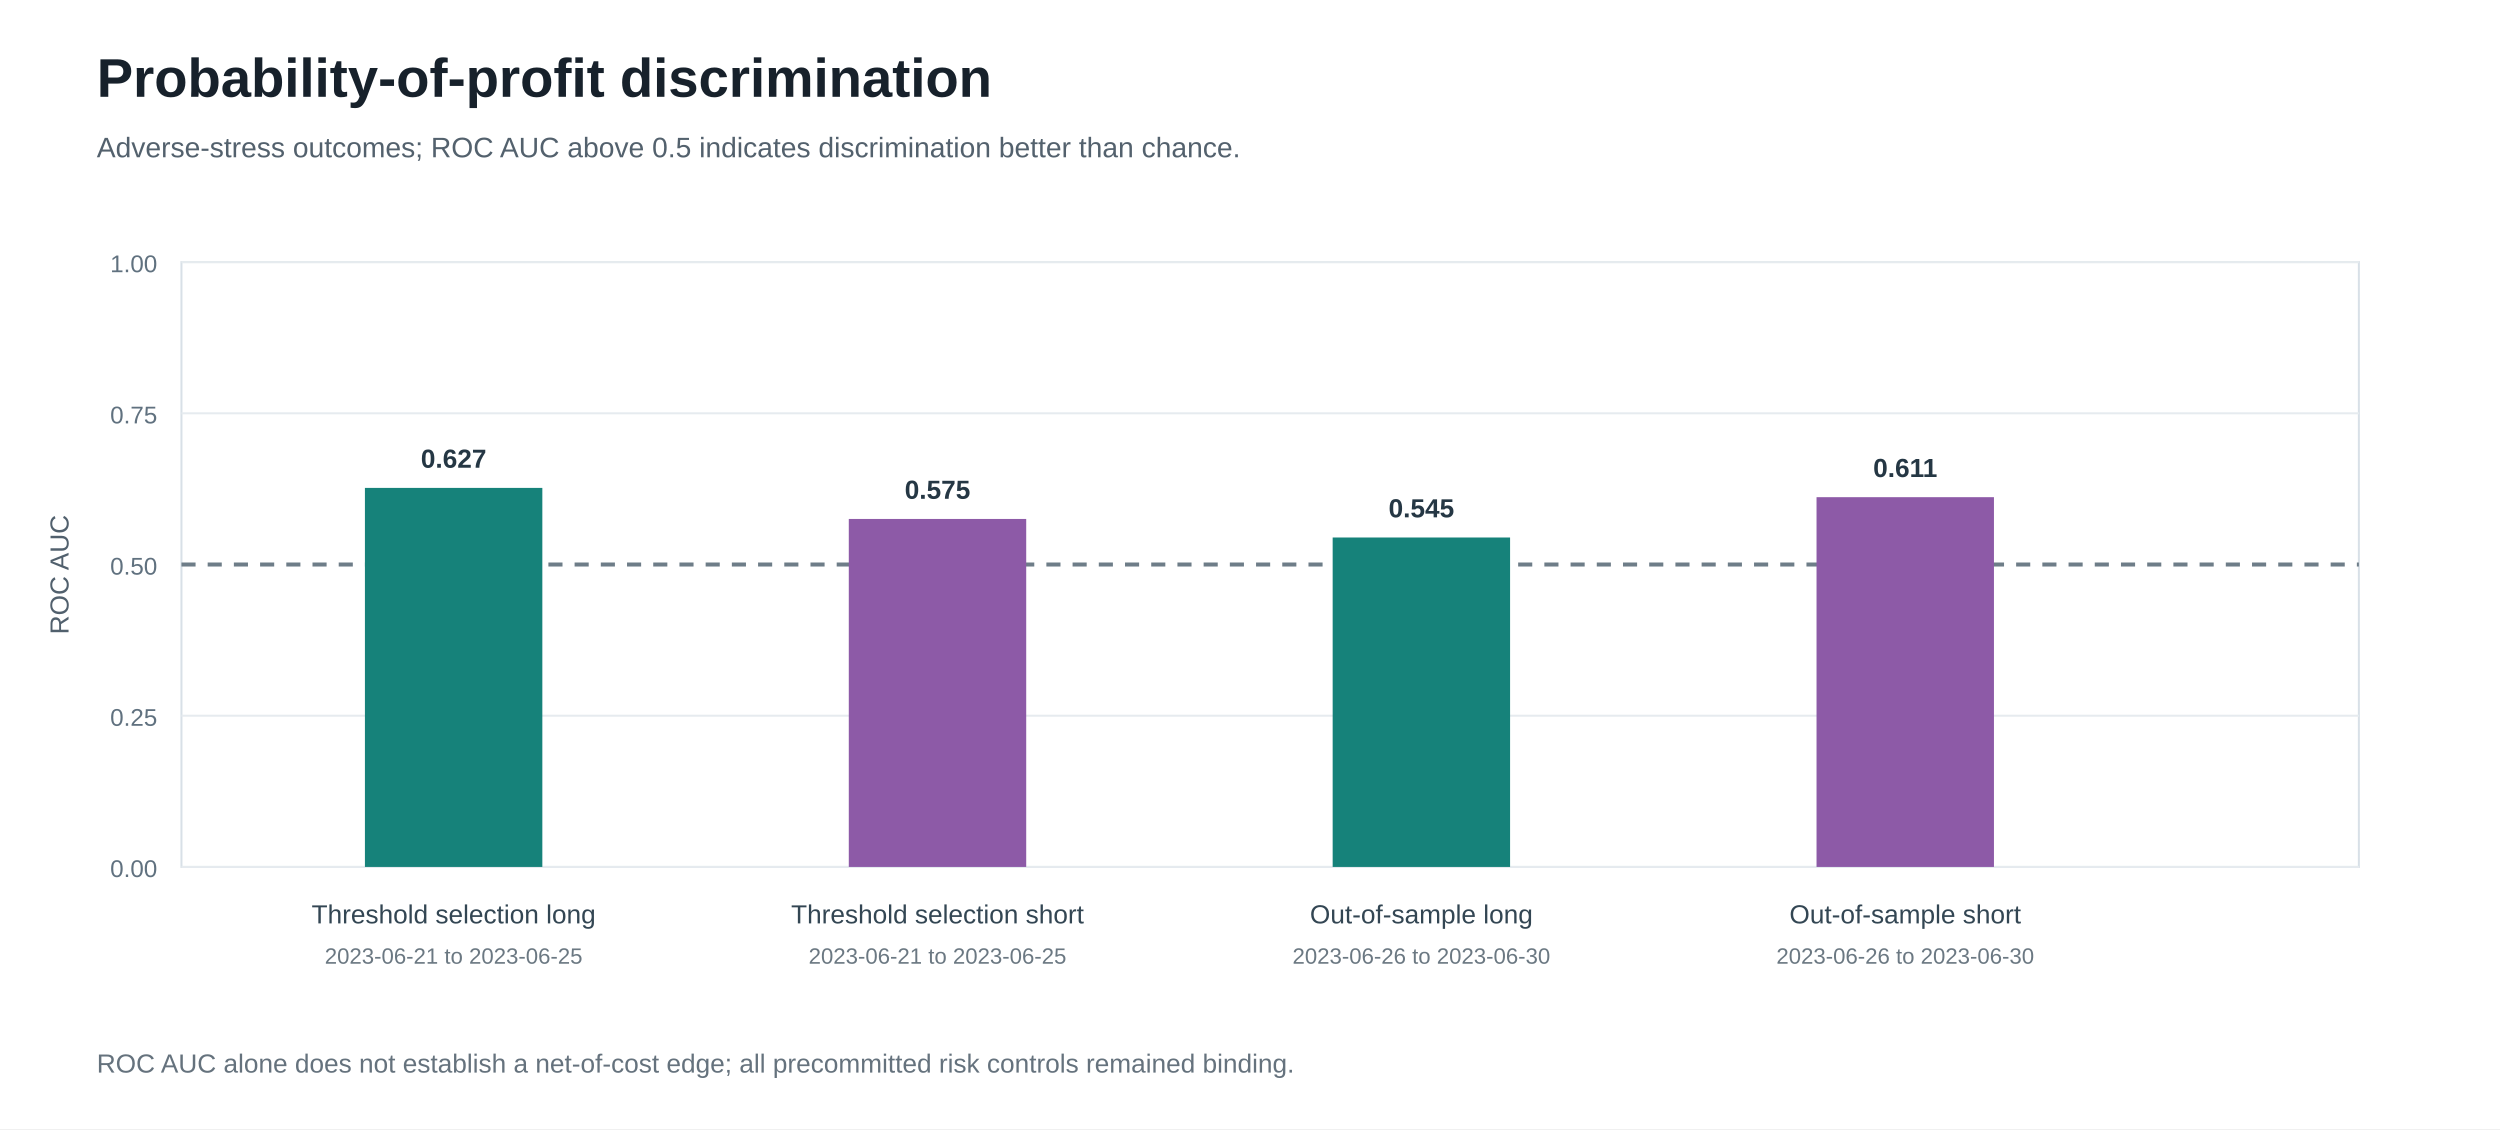
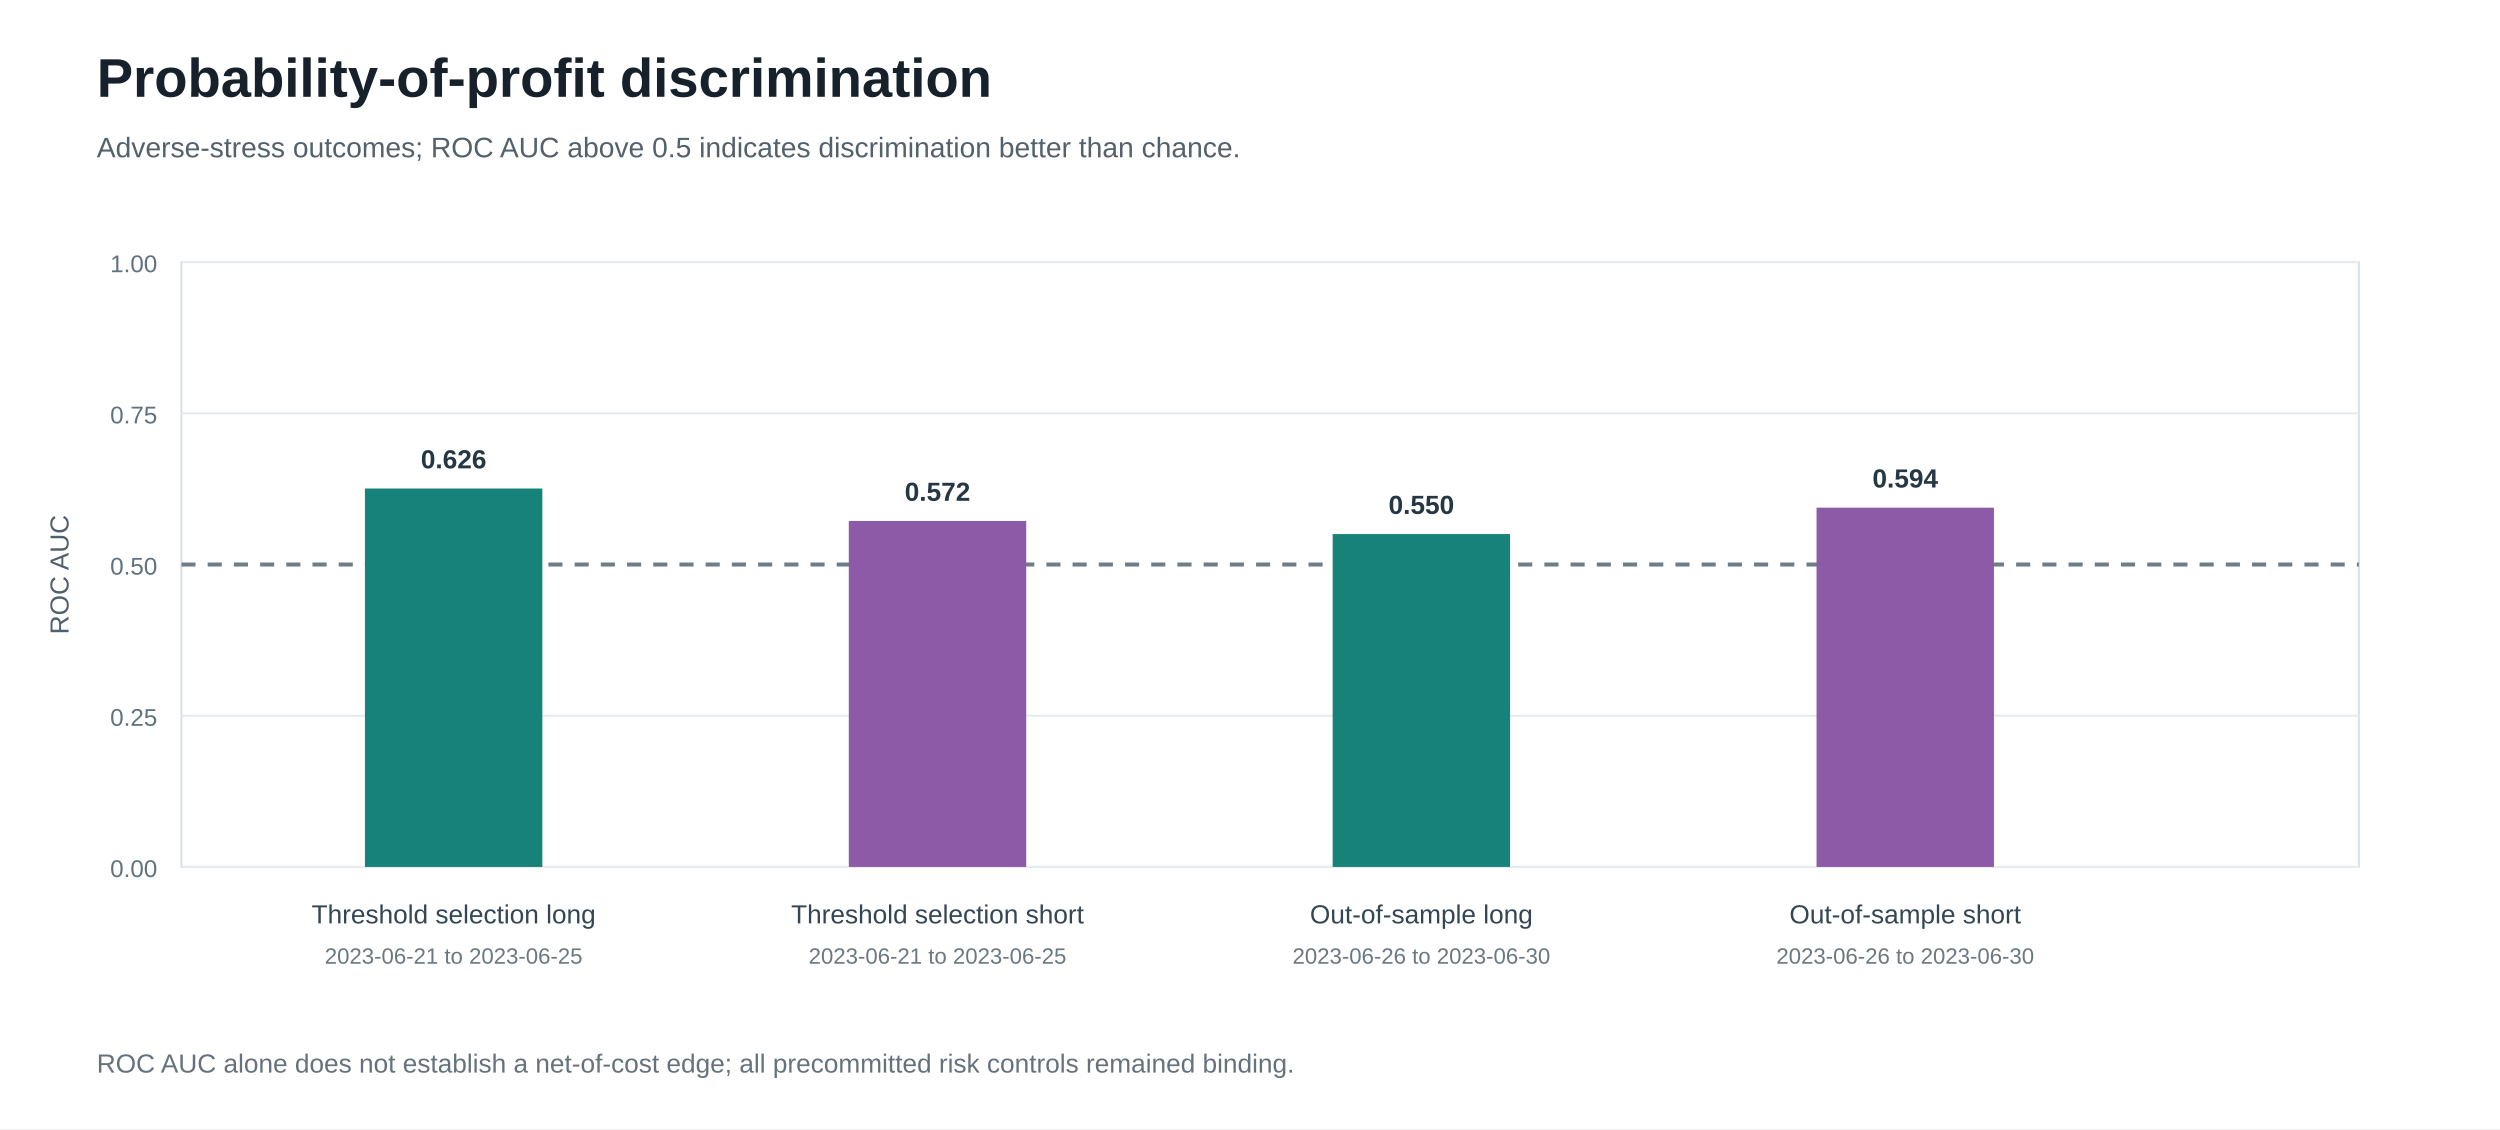
<svg xmlns="http://www.w3.org/2000/svg" width="1240" height="560" viewBox="0 0 1240 560" role="img" aria-labelledby="title desc">
  <rect width="100%" height="100%" fill="#ffffff" />
  <text x="48" y="48" font-family="Segoe UI, Arial, sans-serif" font-size="27" font-weight="700" fill="#17212b">Probability-of-profit discrimination</text>
  <text x="48" y="78" font-family="Segoe UI, Arial, sans-serif" font-size="14" fill="#53616d">Adverse-stress outcomes; ROC AUC above 0.5 indicates discrimination better than chance.</text>
  <rect x="90" y="130" width="1080" height="300" fill="#ffffff" stroke="#d8e0e7" />
  <line x1="90" y1="430.0" x2="1170" y2="430.0" stroke="#e6ebef" stroke-width="1" stroke-dasharray="none" />
  <text x="78" y="435.0" text-anchor="end" font-family="Segoe UI, Arial, sans-serif" font-size="12" fill="#60717f">0.00</text>
  <line x1="90" y1="355.0" x2="1170" y2="355.0" stroke="#e6ebef" stroke-width="1" stroke-dasharray="none" />
  <text x="78" y="360.0" text-anchor="end" font-family="Segoe UI, Arial, sans-serif" font-size="12" fill="#60717f">0.25</text>
  <line x1="90" y1="280.0" x2="1170" y2="280.0" stroke="#6e7d88" stroke-width="2" stroke-dasharray="7 6" />
  <text x="78" y="285.0" text-anchor="end" font-family="Segoe UI, Arial, sans-serif" font-size="12" fill="#60717f">0.50</text>
  <line x1="90" y1="205.0" x2="1170" y2="205.0" stroke="#e6ebef" stroke-width="1" stroke-dasharray="none" />
  <text x="78" y="210.0" text-anchor="end" font-family="Segoe UI, Arial, sans-serif" font-size="12" fill="#60717f">0.75</text>
  <line x1="90" y1="130.0" x2="1170" y2="130.0" stroke="#e6ebef" stroke-width="1" stroke-dasharray="none" />
  <text x="78" y="135.0" text-anchor="end" font-family="Segoe UI, Arial, sans-serif" font-size="12" fill="#60717f">1.00</text>
-   <rect x="181.0" y="242.0" width="88" height="188.0" fill="#16827a" />
-   <text x="225.0" y="232.0" text-anchor="middle" font-family="Segoe UI, Arial, sans-serif" font-size="13" font-weight="700" fill="#253744">0.627</text>
+   <rect x="181.0" y="242.3" width="88" height="187.7" fill="#16827a" />
+   <text x="225.0" y="232.3" text-anchor="middle" font-family="Segoe UI, Arial, sans-serif" font-size="13" font-weight="700" fill="#253744">0.626</text>
  <text x="225.0" y="458" text-anchor="middle" font-family="Segoe UI, Arial, sans-serif" font-size="13" fill="#334653">Threshold selection long</text>
  <text x="225.0" y="478" text-anchor="middle" font-family="Segoe UI, Arial, sans-serif" font-size="11" fill="#6b7882">2023-06-21 to 2023-06-25</text>
-   <rect x="421.0" y="257.4" width="88" height="172.6" fill="#8d5aa7" />
-   <text x="465.0" y="247.4" text-anchor="middle" font-family="Segoe UI, Arial, sans-serif" font-size="13" font-weight="700" fill="#253744">0.575</text>
+   <rect x="421.0" y="258.4" width="88" height="171.6" fill="#8d5aa7" />
+   <text x="465.0" y="248.4" text-anchor="middle" font-family="Segoe UI, Arial, sans-serif" font-size="13" font-weight="700" fill="#253744">0.572</text>
  <text x="465.0" y="458" text-anchor="middle" font-family="Segoe UI, Arial, sans-serif" font-size="13" fill="#334653">Threshold selection short</text>
  <text x="465.0" y="478" text-anchor="middle" font-family="Segoe UI, Arial, sans-serif" font-size="11" fill="#6b7882">2023-06-21 to 2023-06-25</text>
-   <rect x="661.0" y="266.6" width="88" height="163.4" fill="#16827a" />
-   <text x="705.0" y="256.6" text-anchor="middle" font-family="Segoe UI, Arial, sans-serif" font-size="13" font-weight="700" fill="#253744">0.545</text>
+   <rect x="661.0" y="264.9" width="88" height="165.1" fill="#16827a" />
+   <text x="705.0" y="254.9" text-anchor="middle" font-family="Segoe UI, Arial, sans-serif" font-size="13" font-weight="700" fill="#253744">0.550</text>
  <text x="705.0" y="458" text-anchor="middle" font-family="Segoe UI, Arial, sans-serif" font-size="13" fill="#334653">Out-of-sample long</text>
  <text x="705.0" y="478" text-anchor="middle" font-family="Segoe UI, Arial, sans-serif" font-size="11" fill="#6b7882">2023-06-26 to 2023-06-30</text>
-   <rect x="901.0" y="246.6" width="88" height="183.4" fill="#8d5aa7" />
-   <text x="945.0" y="236.6" text-anchor="middle" font-family="Segoe UI, Arial, sans-serif" font-size="13" font-weight="700" fill="#253744">0.611</text>
+   <rect x="901.0" y="251.8" width="88" height="178.2" fill="#8d5aa7" />
+   <text x="945.0" y="241.8" text-anchor="middle" font-family="Segoe UI, Arial, sans-serif" font-size="13" font-weight="700" fill="#253744">0.594</text>
  <text x="945.0" y="458" text-anchor="middle" font-family="Segoe UI, Arial, sans-serif" font-size="13" fill="#334653">Out-of-sample short</text>
  <text x="945.0" y="478" text-anchor="middle" font-family="Segoe UI, Arial, sans-serif" font-size="11" fill="#6b7882">2023-06-26 to 2023-06-30</text>
  <text x="34" y="285" transform="rotate(-90 34 285)" text-anchor="middle" font-family="Segoe UI, Arial, sans-serif" font-size="13" fill="#51606d">ROC AUC</text>
  <text x="48" y="532" font-family="Segoe UI, Arial, sans-serif" font-size="13" fill="#65727d">ROC AUC alone does not establish a net-of-cost edge; all precommitted risk controls remained binding.</text>
</svg>
